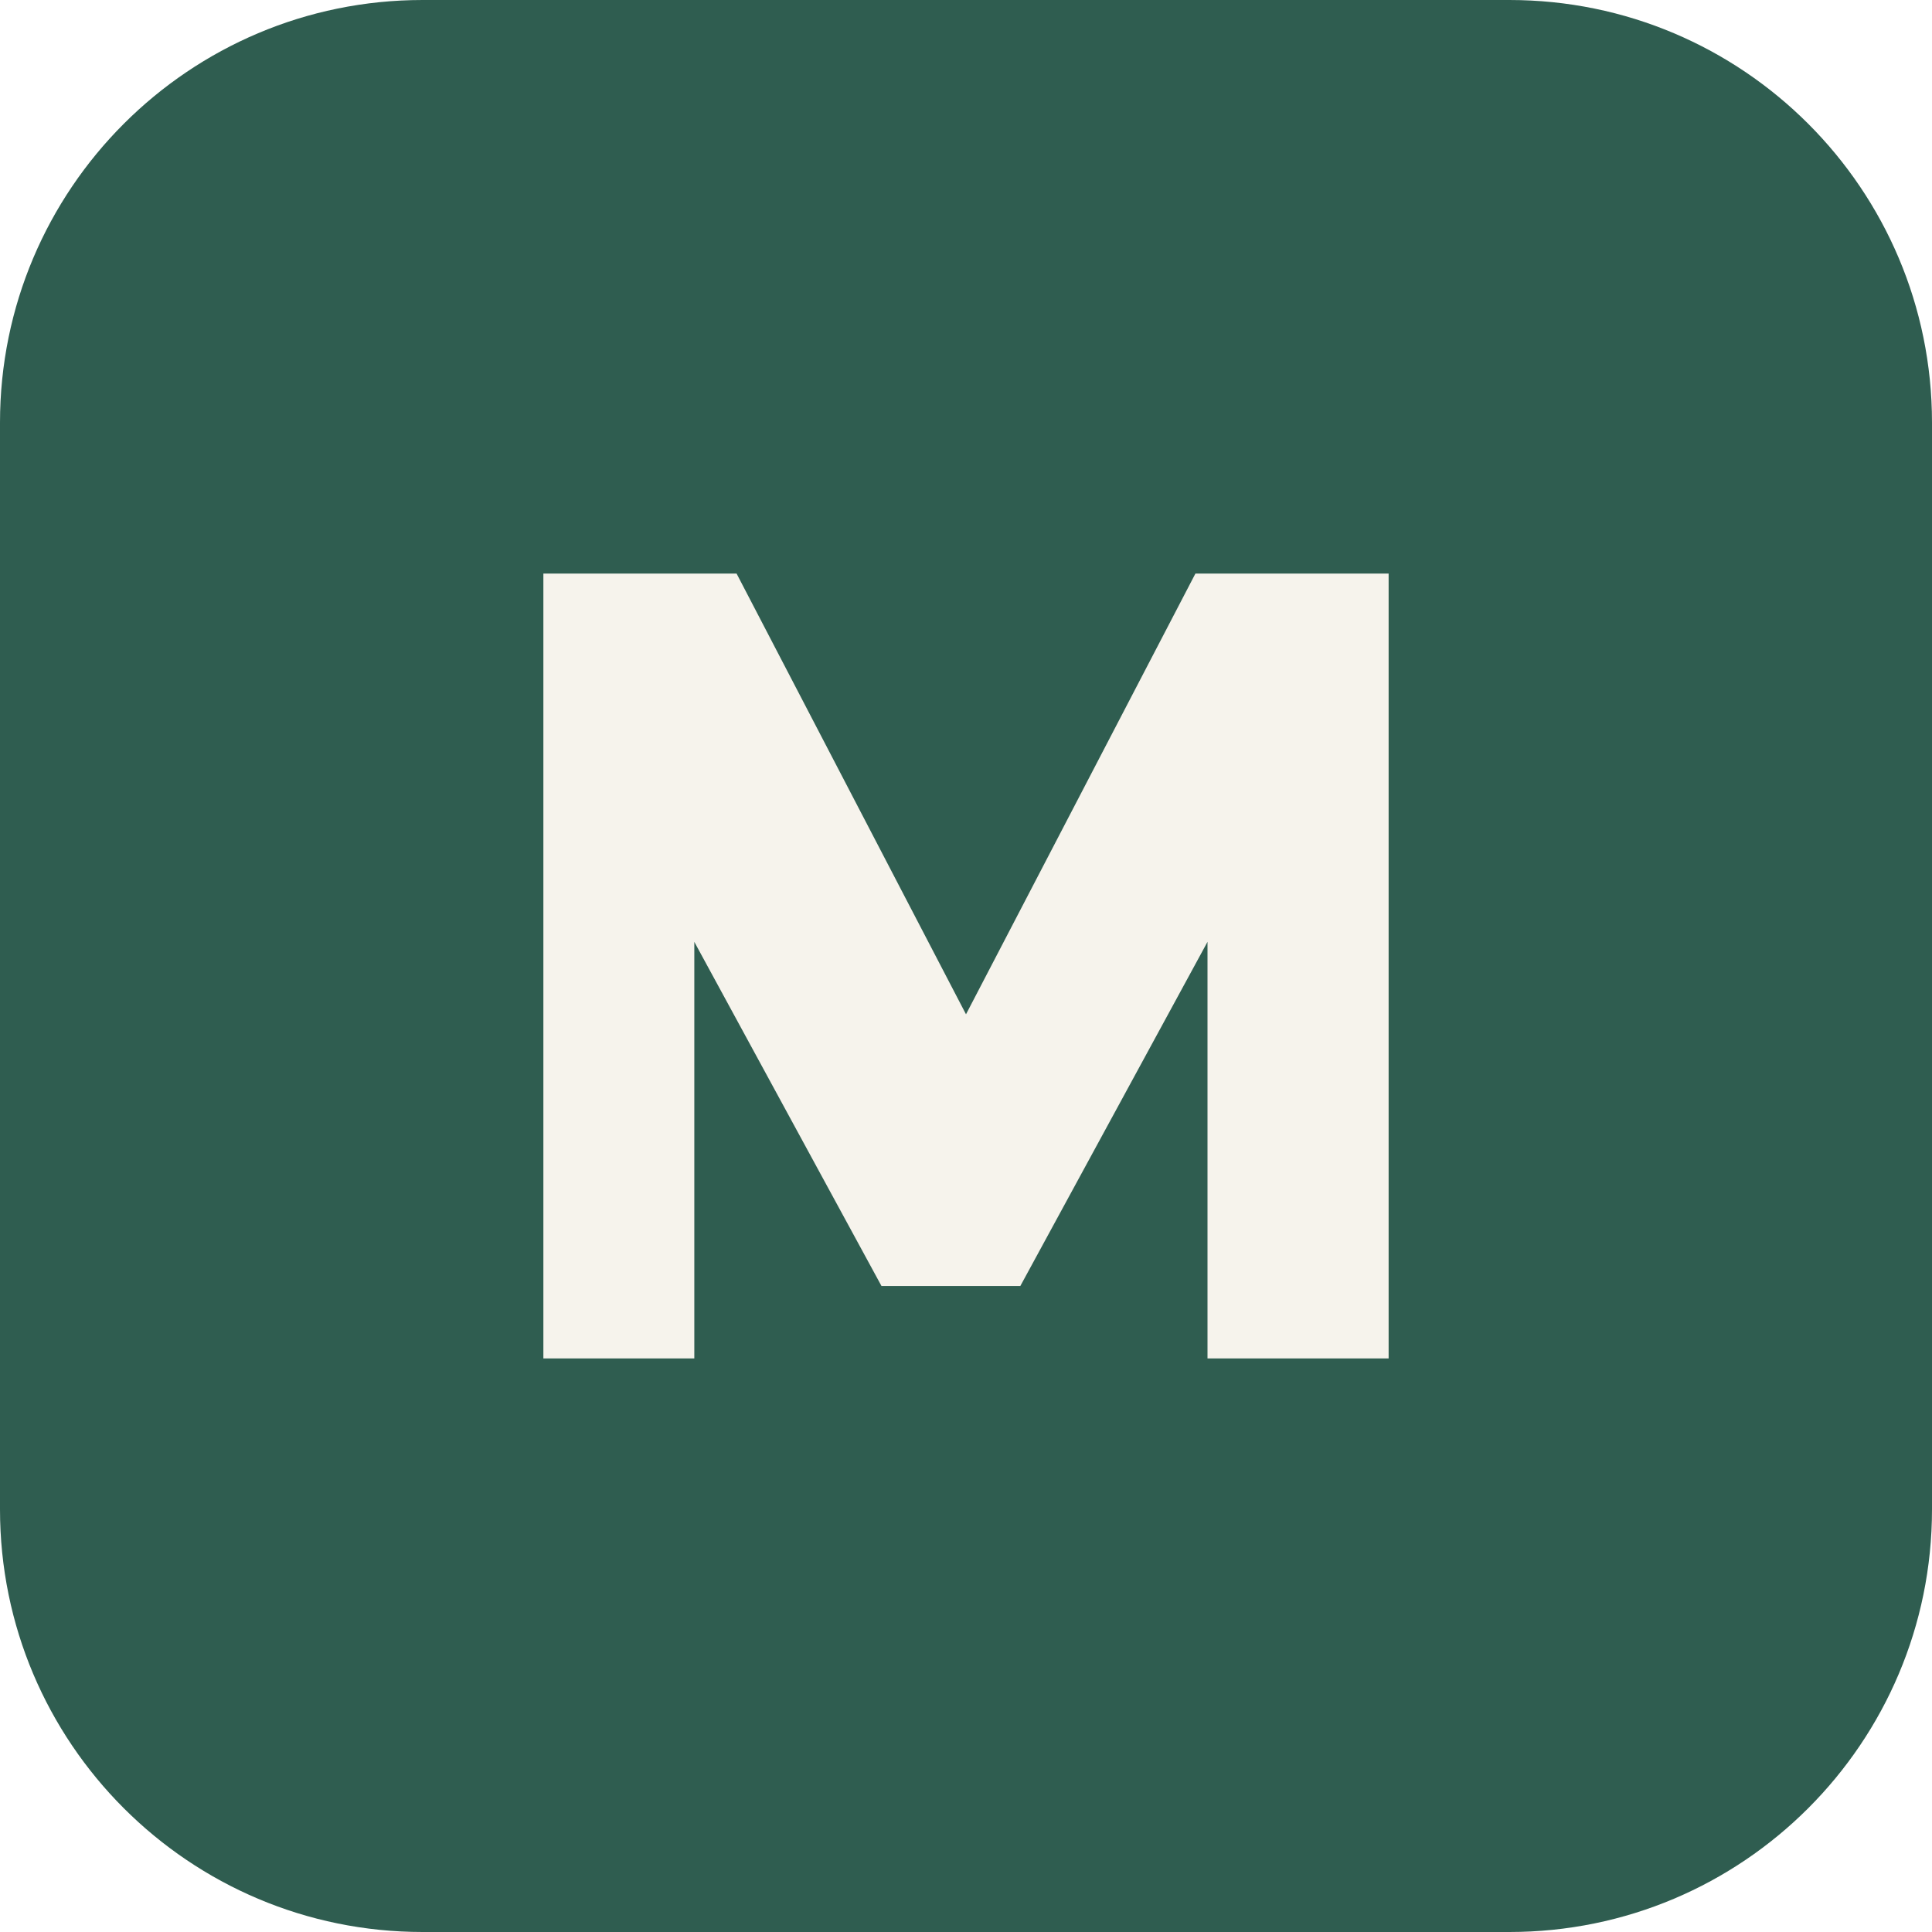
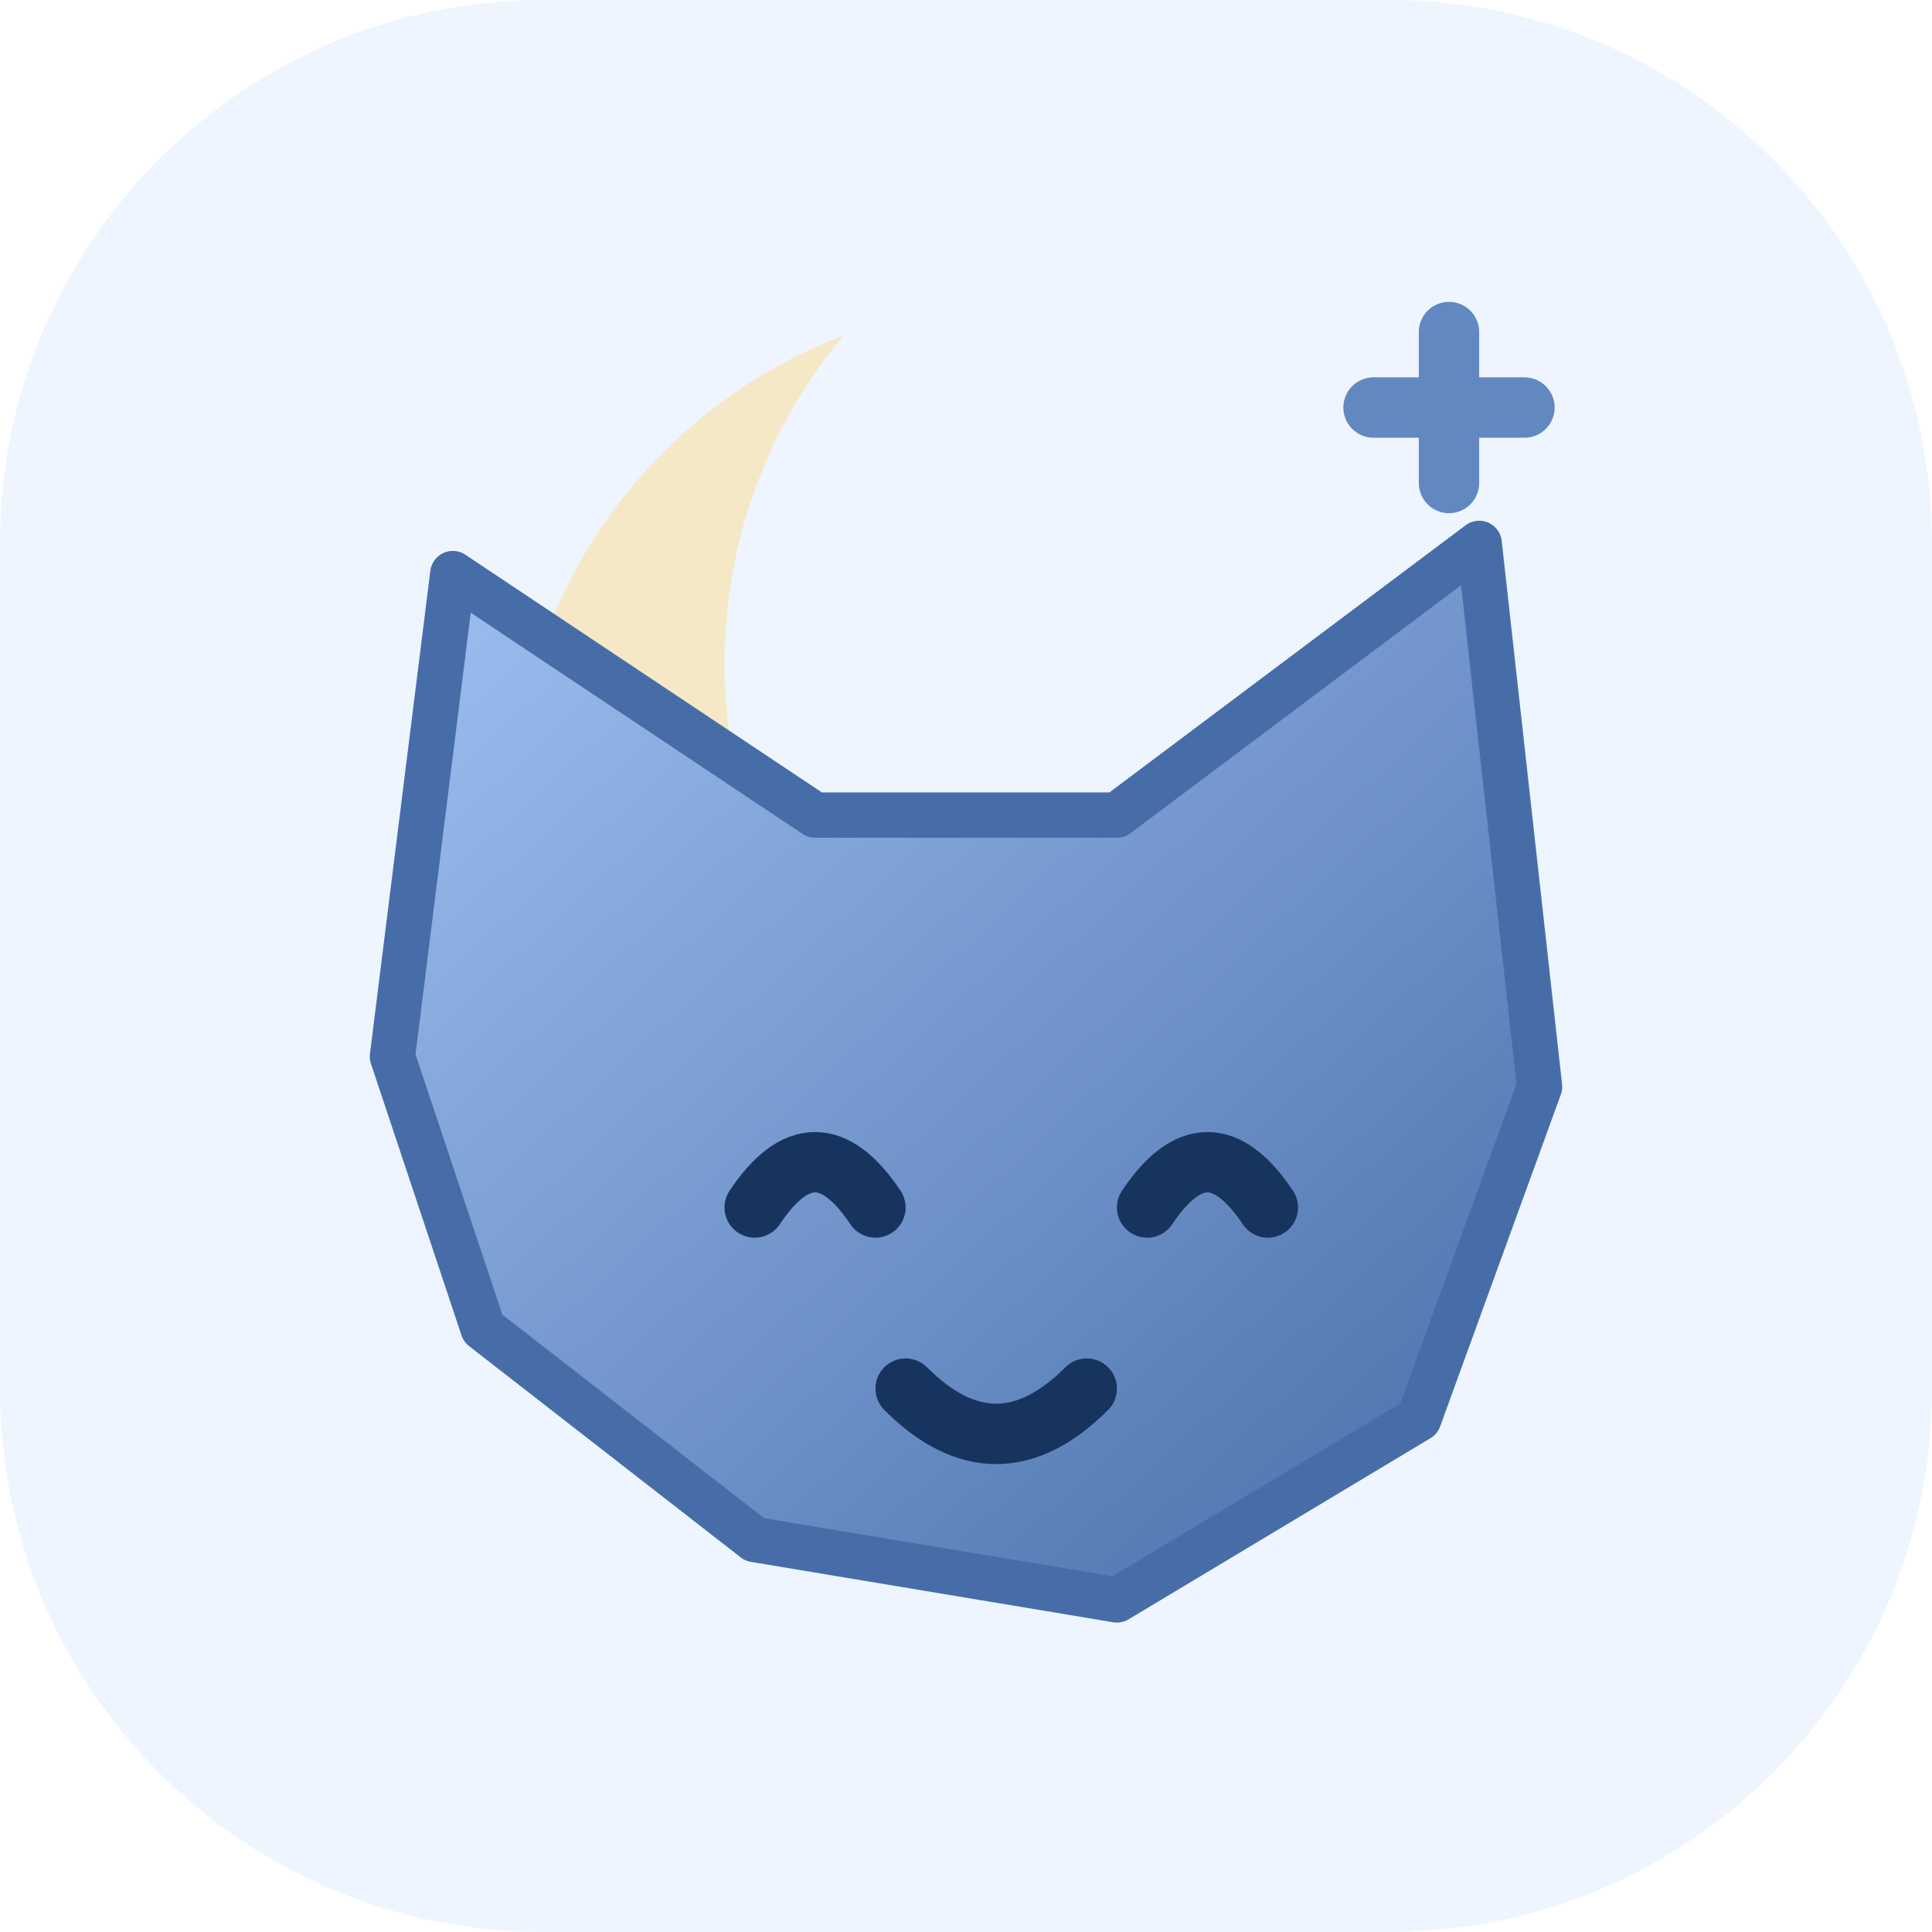
<svg xmlns="http://www.w3.org/2000/svg" viewBox="0 0 64 64">
-   <rect width="64" height="64" rx="14" fill="#2f5d50" />
-   <path d="M18 45V19h6.4l7.6 14.6L39.6 19H46v26h-6V31.2l-6.2 11.4h-4.6L23 31.2V45z" fill="#f6f3ec" />
+   <defs>
+     <linearGradient id="b" x1="0" y1="0" x2="1" y2="1">
+       <stop stop-color="#9fc0f1" />
+       <stop offset="1" stop-color="#466da8" />
+     </linearGradient>
+   </defs>
+   <rect width="64" height="64" rx="18" fill="#eef5ff" />
+   <circle cx="34" cy="27" r="17" fill="#f5e8c6" />
+   <circle cx="41" cy="22" r="17" fill="#eef5ff" />
+   <path d="M13 35 15 19 27 27 37 27 49 18 51 36 47 47 37 53 25 51 16 44Z" fill="url(#b)" stroke="#466da8" stroke-width="1.5" stroke-linejoin="round" />
+   <path d="M25 40q2-3 4 0M38 40q2-3 4 0M30 46q3 3 6 0" fill="none" stroke="#17345e" stroke-width="2" stroke-linecap="round" />
+   <path d="M48 11v5m-2.5-2.5h5" stroke="#6288c2" stroke-width="2" stroke-linecap="round" />
</svg>
